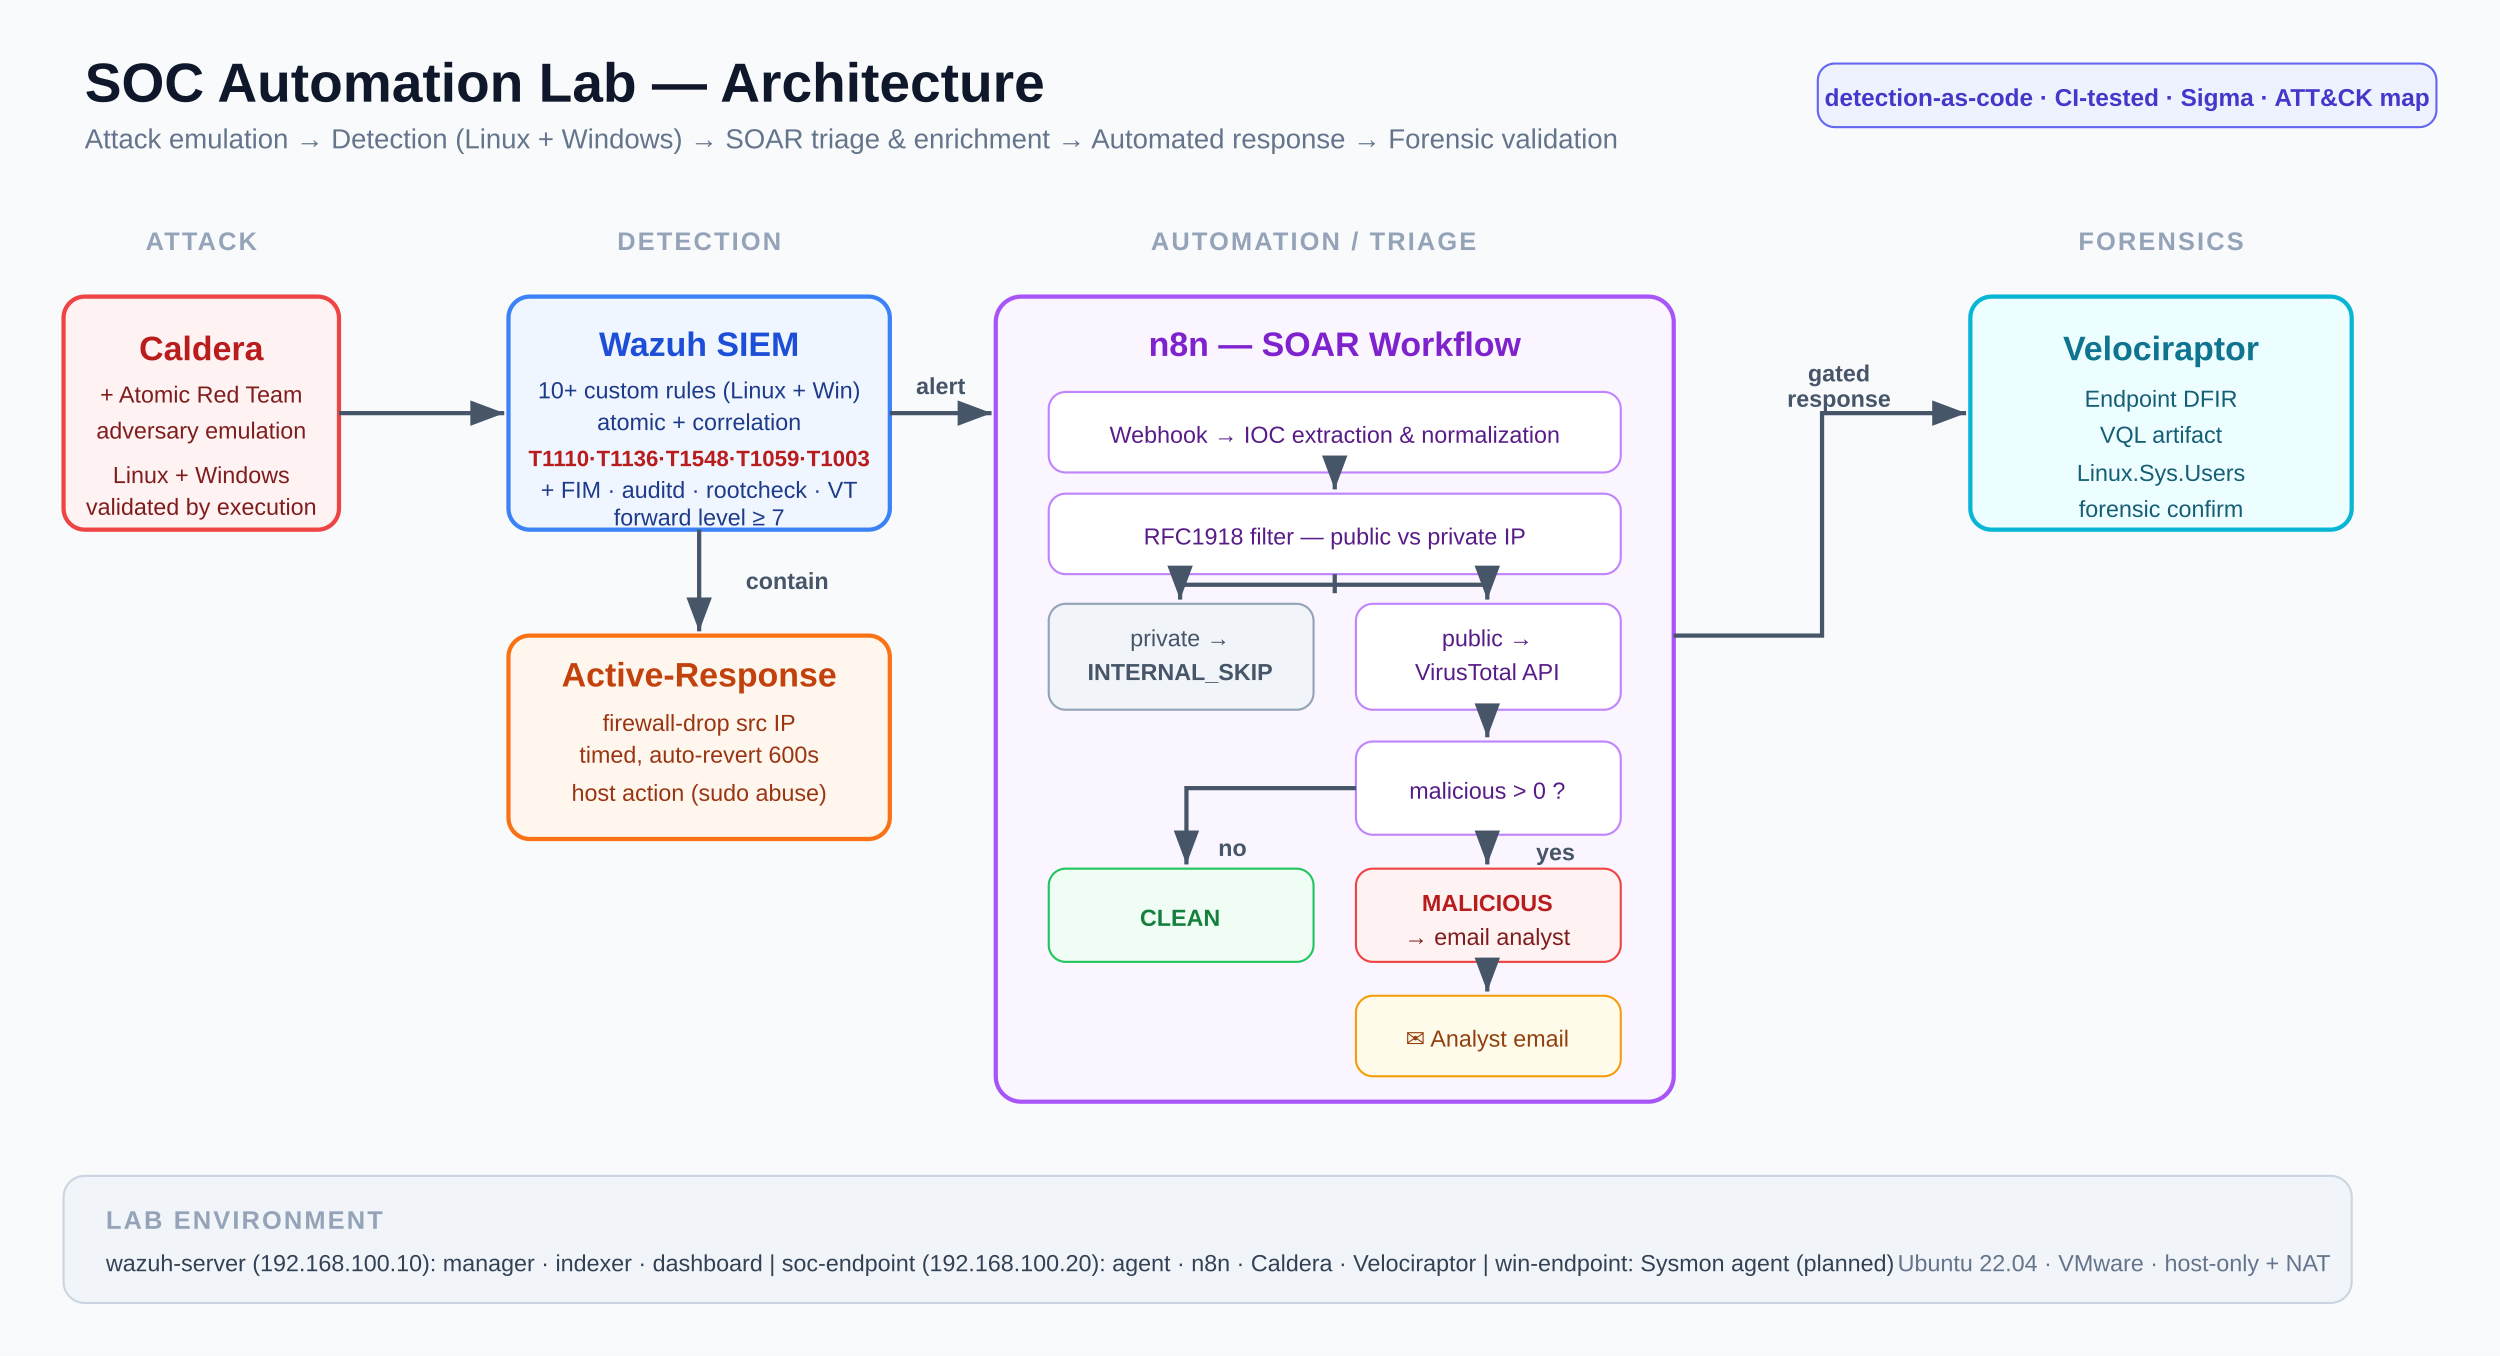
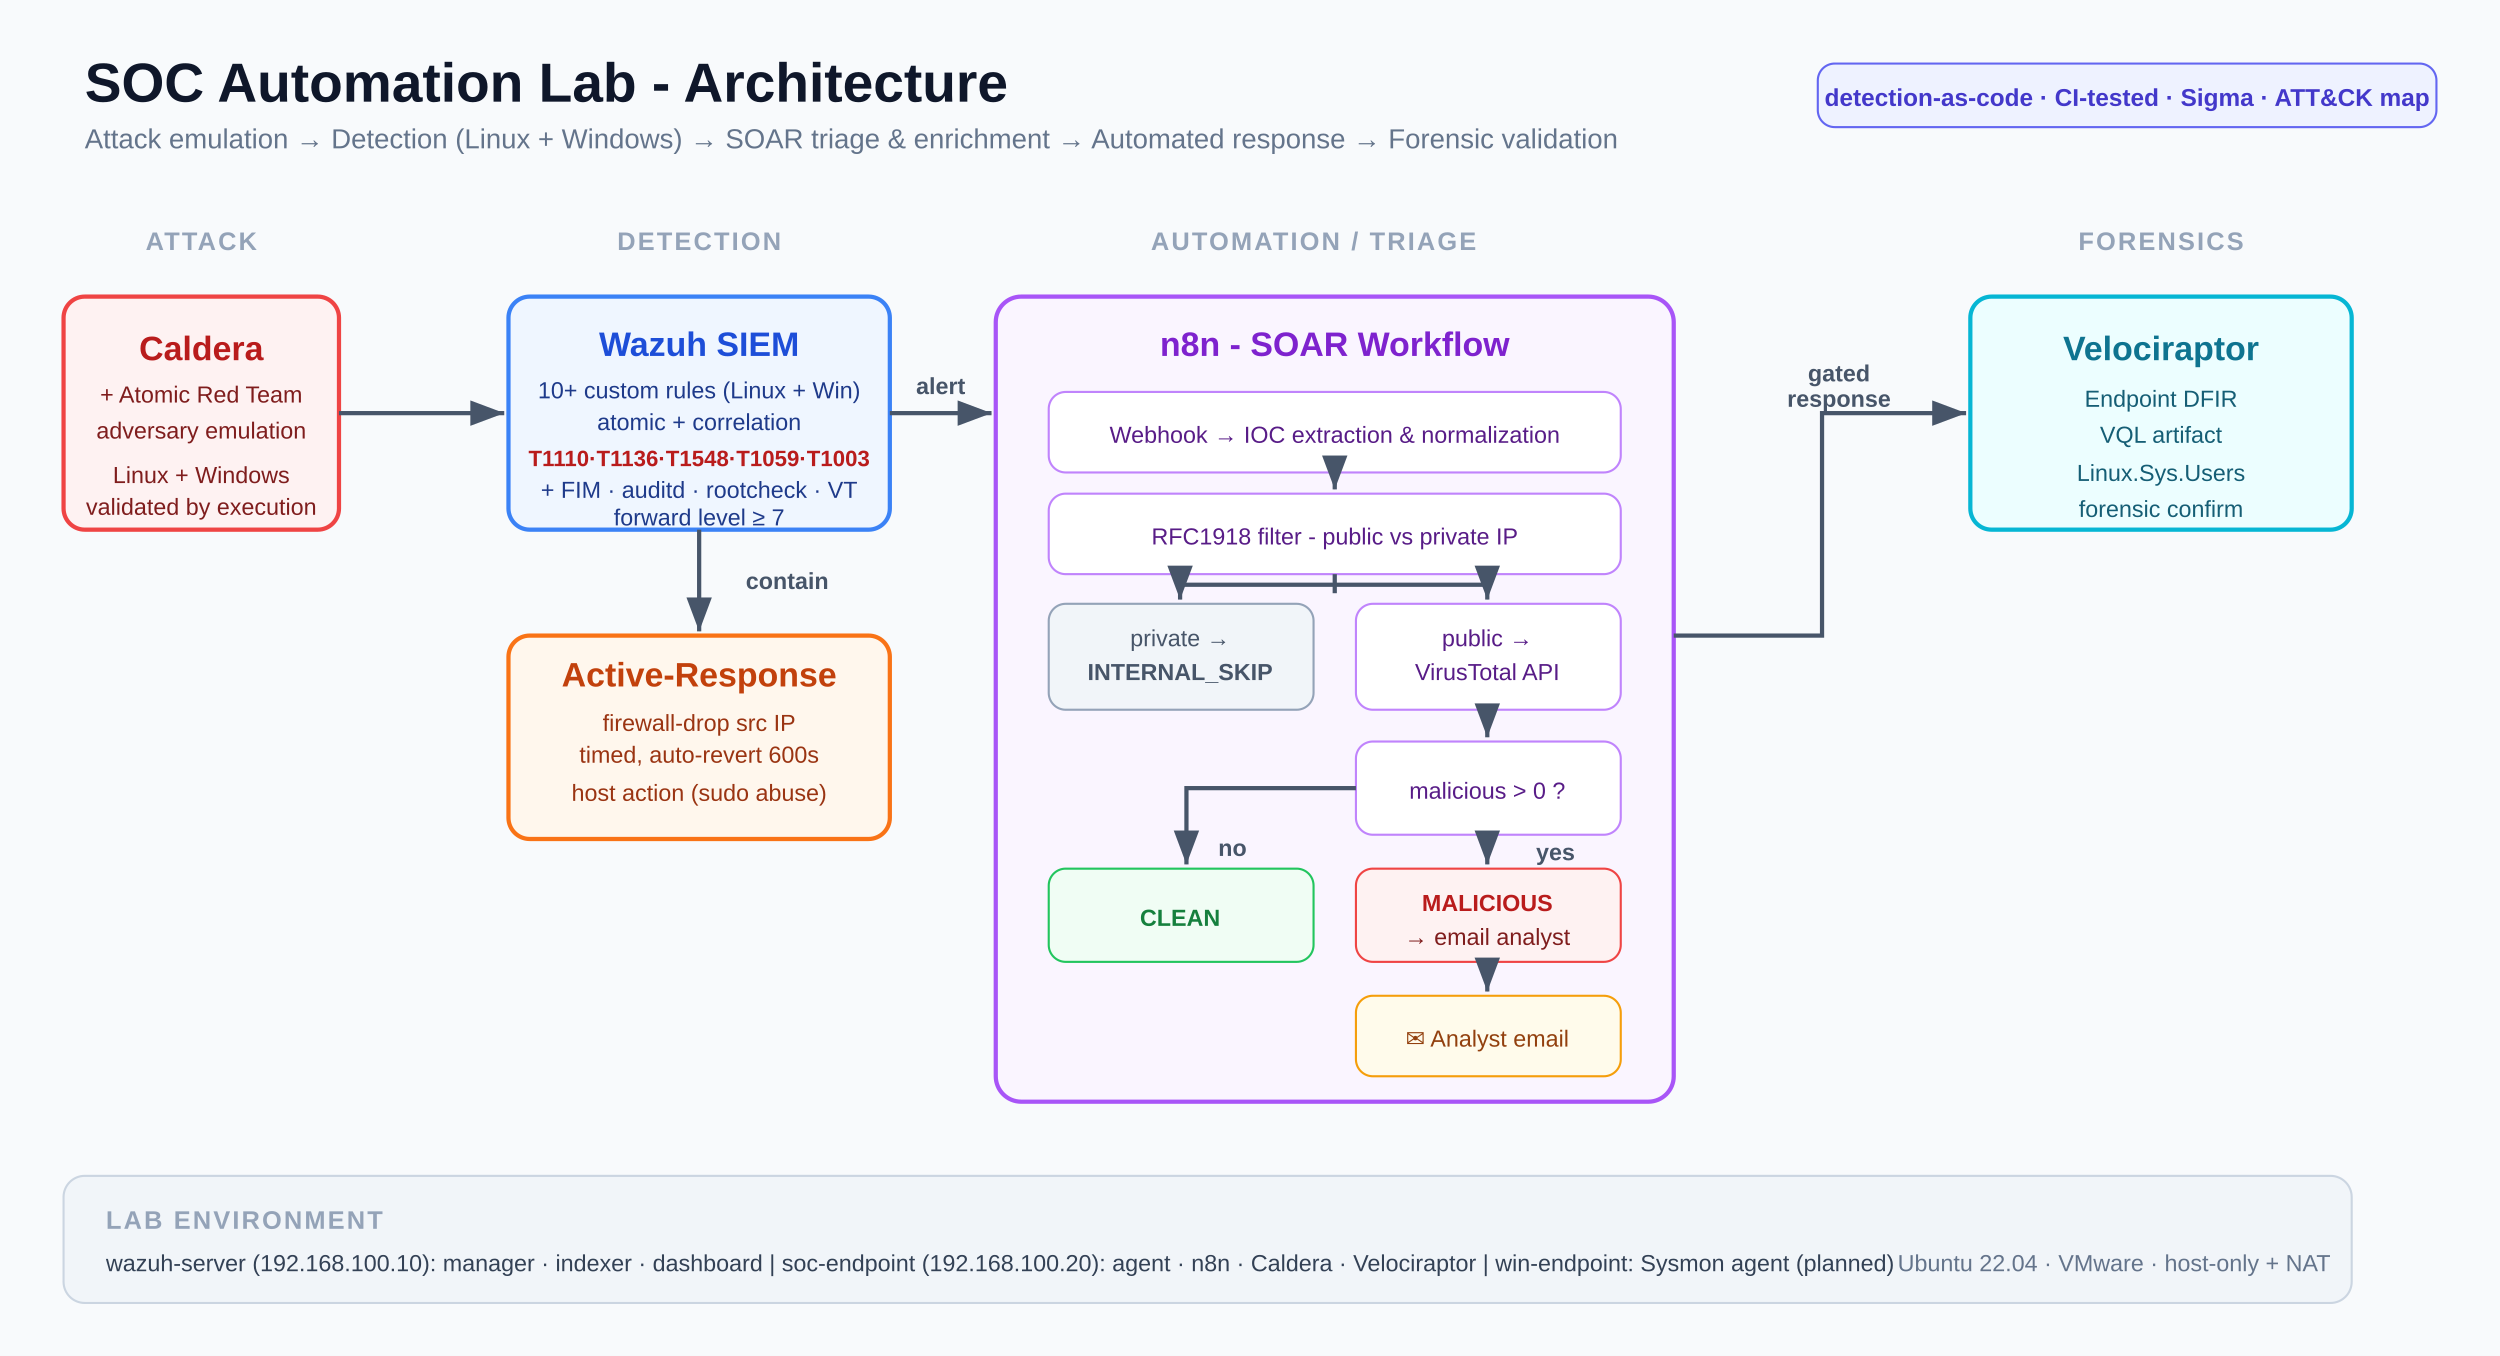
<svg xmlns="http://www.w3.org/2000/svg" viewBox="0 0 1180 640" font-family="Segoe UI, Arial, sans-serif">
  <defs>
    <marker id="arrow" markerWidth="10" markerHeight="10" refX="8" refY="3" orient="auto" markerUnits="strokeWidth">
      <path d="M0,0 L8,3 L0,6 Z" fill="#475569" />
    </marker>
    <style>
      .title  { font-size: 26px; font-weight: 700; fill: #0f172a; }
      .sub    { font-size: 13px; fill: #64748b; }
      .stage  { font-size: 12px; font-weight: 700; fill: #94a3b8; letter-spacing: 1px; }
      .box    { rx: 10; ry: 10; stroke-width: 2; }
      .tool   { font-size: 16px; font-weight: 700; }
      .detail { font-size: 11px; }
      .mitre  { font-size: 10.5px; font-weight: 700; fill: #b91c1c; }
      .edge   { stroke: #475569; stroke-width: 2; fill: none; }
      .vlabel { font-size: 11px; font-weight: 700; fill: #475569; }
      .verdict{ font-size: 11px; font-weight: 700; }
    </style>
  </defs>
  <rect width="1180" height="640" fill="#f8fafc" />
-   <text x="40" y="48" class="title">SOC Automation Lab — Architecture</text>
+   <text x="40" y="48" class="title">SOC Automation Lab - Architecture</text>
  <text x="40" y="70" class="sub">Attack emulation → Detection (Linux + Windows) → SOAR triage &amp; enrichment → Automated response → Forensic validation</text>
  <rect x="858" y="30" width="292" height="30" rx="8" fill="#eef2ff" stroke="#6366f1" />
  <text x="1004" y="50" font-size="11.5" font-weight="700" fill="#4338ca" text-anchor="middle">detection-as-code · CI-tested · Sigma · ATT&amp;CK map</text>
  <text x="95" y="118" class="stage" text-anchor="middle">ATTACK</text>
  <text x="330" y="118" class="stage" text-anchor="middle">DETECTION</text>
  <text x="620" y="118" class="stage" text-anchor="middle">AUTOMATION / TRIAGE</text>
  <text x="1020" y="118" class="stage" text-anchor="middle">FORENSICS</text>
  <rect x="30" y="140" width="130" height="110" class="box" fill="#fef2f2" stroke="#ef4444" />
  <text x="95" y="170" class="tool" fill="#b91c1c" text-anchor="middle">Caldera</text>
  <text x="95" y="190" class="detail" fill="#7f1d1d" text-anchor="middle">+ Atomic Red Team</text>
  <text x="95" y="207" class="detail" fill="#7f1d1d" text-anchor="middle">adversary emulation</text>
  <text x="95" y="228" class="detail" fill="#7f1d1d" text-anchor="middle">Linux + Windows</text>
  <text x="95" y="243" class="detail" fill="#7f1d1d" text-anchor="middle">validated by execution</text>
  <rect x="240" y="140" width="180" height="110" class="box" fill="#eff6ff" stroke="#3b82f6" />
  <text x="330" y="168" class="tool" fill="#1d4ed8" text-anchor="middle">Wazuh SIEM</text>
  <text x="330" y="188" class="detail" fill="#1e3a8a" text-anchor="middle">10+ custom rules (Linux + Win)</text>
  <text x="330" y="203" class="detail" fill="#1e3a8a" text-anchor="middle">atomic + correlation</text>
  <text x="330" y="220" class="mitre" text-anchor="middle">T1110·T1136·T1548·T1059·T1003</text>
  <text x="330" y="235" class="detail" fill="#1e3a8a" text-anchor="middle">+ FIM · auditd · rootcheck · VT</text>
  <text x="330" y="248" class="detail" fill="#1e3a8a" text-anchor="middle">forward level ≥ 7</text>
  <rect x="240" y="300" width="180" height="96" class="box" fill="#fff7ed" stroke="#f97316" />
  <text x="330" y="324" class="tool" fill="#c2410c" text-anchor="middle" font-size="14">Active-Response</text>
  <text x="330" y="345" class="detail" fill="#9a3412" text-anchor="middle">firewall-drop src IP</text>
  <text x="330" y="360" class="detail" fill="#9a3412" text-anchor="middle">timed, auto-revert 600s</text>
  <text x="330" y="378" class="detail" fill="#9a3412" text-anchor="middle">host action (sudo abuse)</text>
  <line x1="330" y1="250" x2="330" y2="298" class="edge" marker-end="url(#arrow)" />
  <text x="352" y="278" class="vlabel">contain</text>
  <rect x="470" y="140" width="320" height="380" rx="12" ry="12" fill="#faf5ff" stroke="#a855f7" stroke-width="2" />
-   <text x="630" y="168" class="tool" fill="#7e22ce" text-anchor="middle">n8n — SOAR Workflow</text>
+   <text x="630" y="168" class="tool" fill="#7e22ce" text-anchor="middle">n8n - SOAR Workflow</text>
  <rect x="495" y="185" width="270" height="38" rx="8" fill="#fff" stroke="#c084fc" />
  <text x="630" y="209" class="detail" fill="#581c87" text-anchor="middle">Webhook → IOC extraction &amp; normalization</text>
  <rect x="495" y="233" width="270" height="38" rx="8" fill="#fff" stroke="#c084fc" />
-   <text x="630" y="257" class="detail" fill="#581c87" text-anchor="middle">RFC1918 filter — public vs private IP</text>
+   <text x="630" y="257" class="detail" fill="#581c87" text-anchor="middle">RFC1918 filter - public vs private IP</text>
  <rect x="495" y="285" width="125" height="50" rx="8" fill="#f1f5f9" stroke="#94a3b8" />
  <text x="557" y="305" class="detail" fill="#475569" text-anchor="middle">private →</text>
  <text x="557" y="321" class="verdict" fill="#475569" text-anchor="middle">INTERNAL_SKIP</text>
  <rect x="640" y="285" width="125" height="50" rx="8" fill="#fff" stroke="#c084fc" />
  <text x="702" y="305" class="detail" fill="#581c87" text-anchor="middle">public →</text>
  <text x="702" y="321" class="detail" fill="#581c87" text-anchor="middle">VirusTotal API</text>
  <rect x="640" y="350" width="125" height="44" rx="8" fill="#fff" stroke="#c084fc" />
  <text x="702" y="377" class="detail" fill="#581c87" text-anchor="middle">malicious &gt; 0 ?</text>
  <rect x="640" y="410" width="125" height="44" rx="8" fill="#fef2f2" stroke="#ef4444" />
  <text x="702" y="430" class="verdict" fill="#b91c1c" text-anchor="middle">MALICIOUS</text>
  <text x="702" y="446" class="detail" fill="#7f1d1d" text-anchor="middle">→ email analyst</text>
  <rect x="495" y="410" width="125" height="44" rx="8" fill="#f0fdf4" stroke="#22c55e" />
  <text x="557" y="437" class="verdict" fill="#15803d" text-anchor="middle">CLEAN</text>
  <rect x="640" y="470" width="125" height="38" rx="8" fill="#fffbeb" stroke="#f59e0b" />
  <text x="702" y="494" class="detail" fill="#92400e" text-anchor="middle">✉ Analyst email</text>
  <rect x="930" y="140" width="180" height="110" class="box" fill="#ecfeff" stroke="#06b6d4" />
  <text x="1020" y="170" class="tool" fill="#0e7490" text-anchor="middle">Velociraptor</text>
  <text x="1020" y="192" class="detail" fill="#155e75" text-anchor="middle">Endpoint DFIR</text>
  <text x="1020" y="209" class="detail" fill="#155e75" text-anchor="middle">VQL artifact</text>
  <text x="1020" y="227" class="detail" fill="#155e75" text-anchor="middle">Linux.Sys.Users</text>
  <text x="1020" y="244" class="detail" fill="#155e75" text-anchor="middle">forensic confirm</text>
  <line x1="160" y1="195" x2="238" y2="195" class="edge" marker-end="url(#arrow)" />
  <line x1="420" y1="195" x2="468" y2="195" class="edge" marker-end="url(#arrow)" />
  <text x="444" y="186" class="vlabel" text-anchor="middle">alert</text>
  <line x1="630" y1="223" x2="630" y2="231" class="edge" marker-end="url(#arrow)" />
  <line x1="630" y1="271" x2="630" y2="280" class="edge" />
  <line x1="557" y1="280" x2="557" y2="283" class="edge" marker-end="url(#arrow)" />
  <line x1="702" y1="280" x2="702" y2="283" class="edge" marker-end="url(#arrow)" />
  <path d="M557 280 L557 276 L702 276 L702 280" class="edge" />
  <line x1="702" y1="335" x2="702" y2="348" class="edge" marker-end="url(#arrow)" />
  <line x1="702" y1="394" x2="702" y2="408" class="edge" marker-end="url(#arrow)" />
  <text x="725" y="406" class="vlabel">yes</text>
  <path d="M640 372 L560 372 L560 408" class="edge" marker-end="url(#arrow)" />
  <text x="575" y="404" class="vlabel">no</text>
  <line x1="702" y1="454" x2="702" y2="468" class="edge" marker-end="url(#arrow)" />
  <path d="M790 300 L860 300 L860 195 L928 195" class="edge" marker-end="url(#arrow)" />
  <text x="868" y="180" class="vlabel" text-anchor="middle">gated</text>
  <text x="868" y="192" class="vlabel" text-anchor="middle">response</text>
  <rect x="30" y="555" width="1080" height="60" rx="10" fill="#f1f5f9" stroke="#cbd5e1" />
  <text x="50" y="580" class="stage">LAB ENVIRONMENT</text>
  <text x="50" y="600" class="detail" fill="#334155">wazuh-server (192.168.100.10): manager · indexer · dashboard   |   soc-endpoint (192.168.100.20): agent · n8n · Caldera · Velociraptor   |   win-endpoint: Sysmon agent (planned)</text>
  <text x="50" y="600" class="detail" fill="#334155" dy="0" />
  <text x="1100" y="600" class="detail" fill="#64748b" text-anchor="end">Ubuntu 22.04 · VMware · host-only + NAT</text>
</svg>
